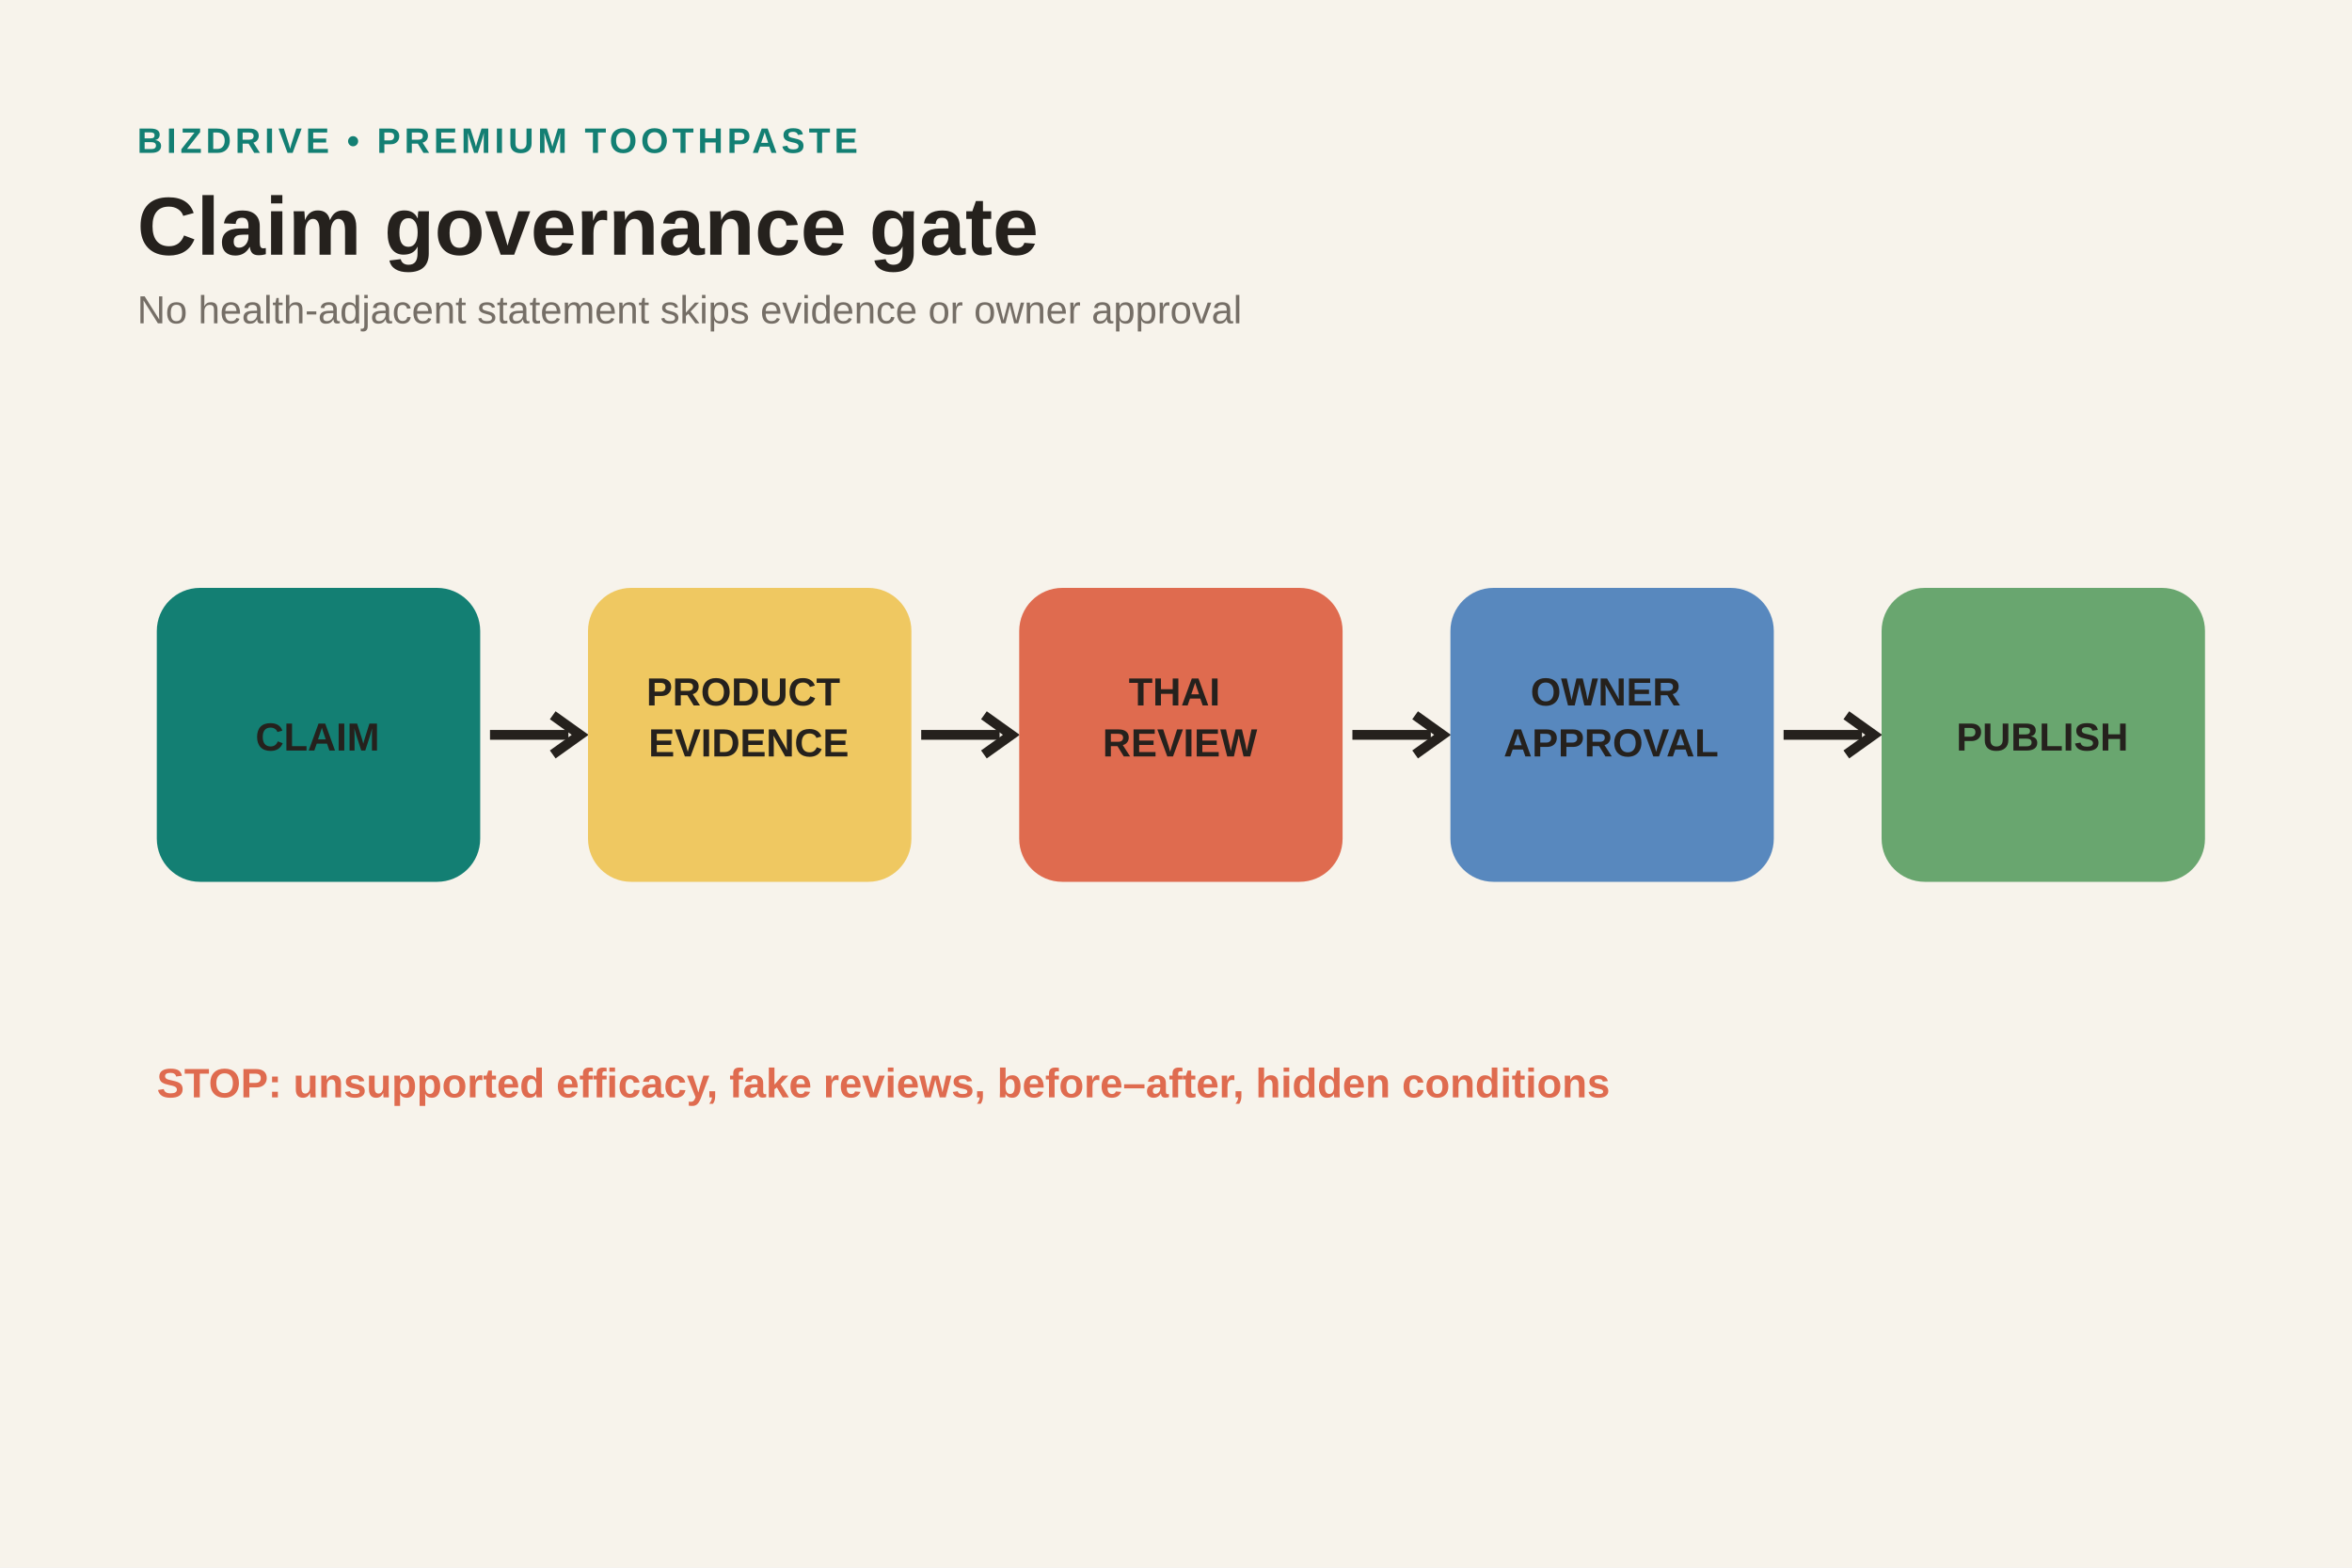
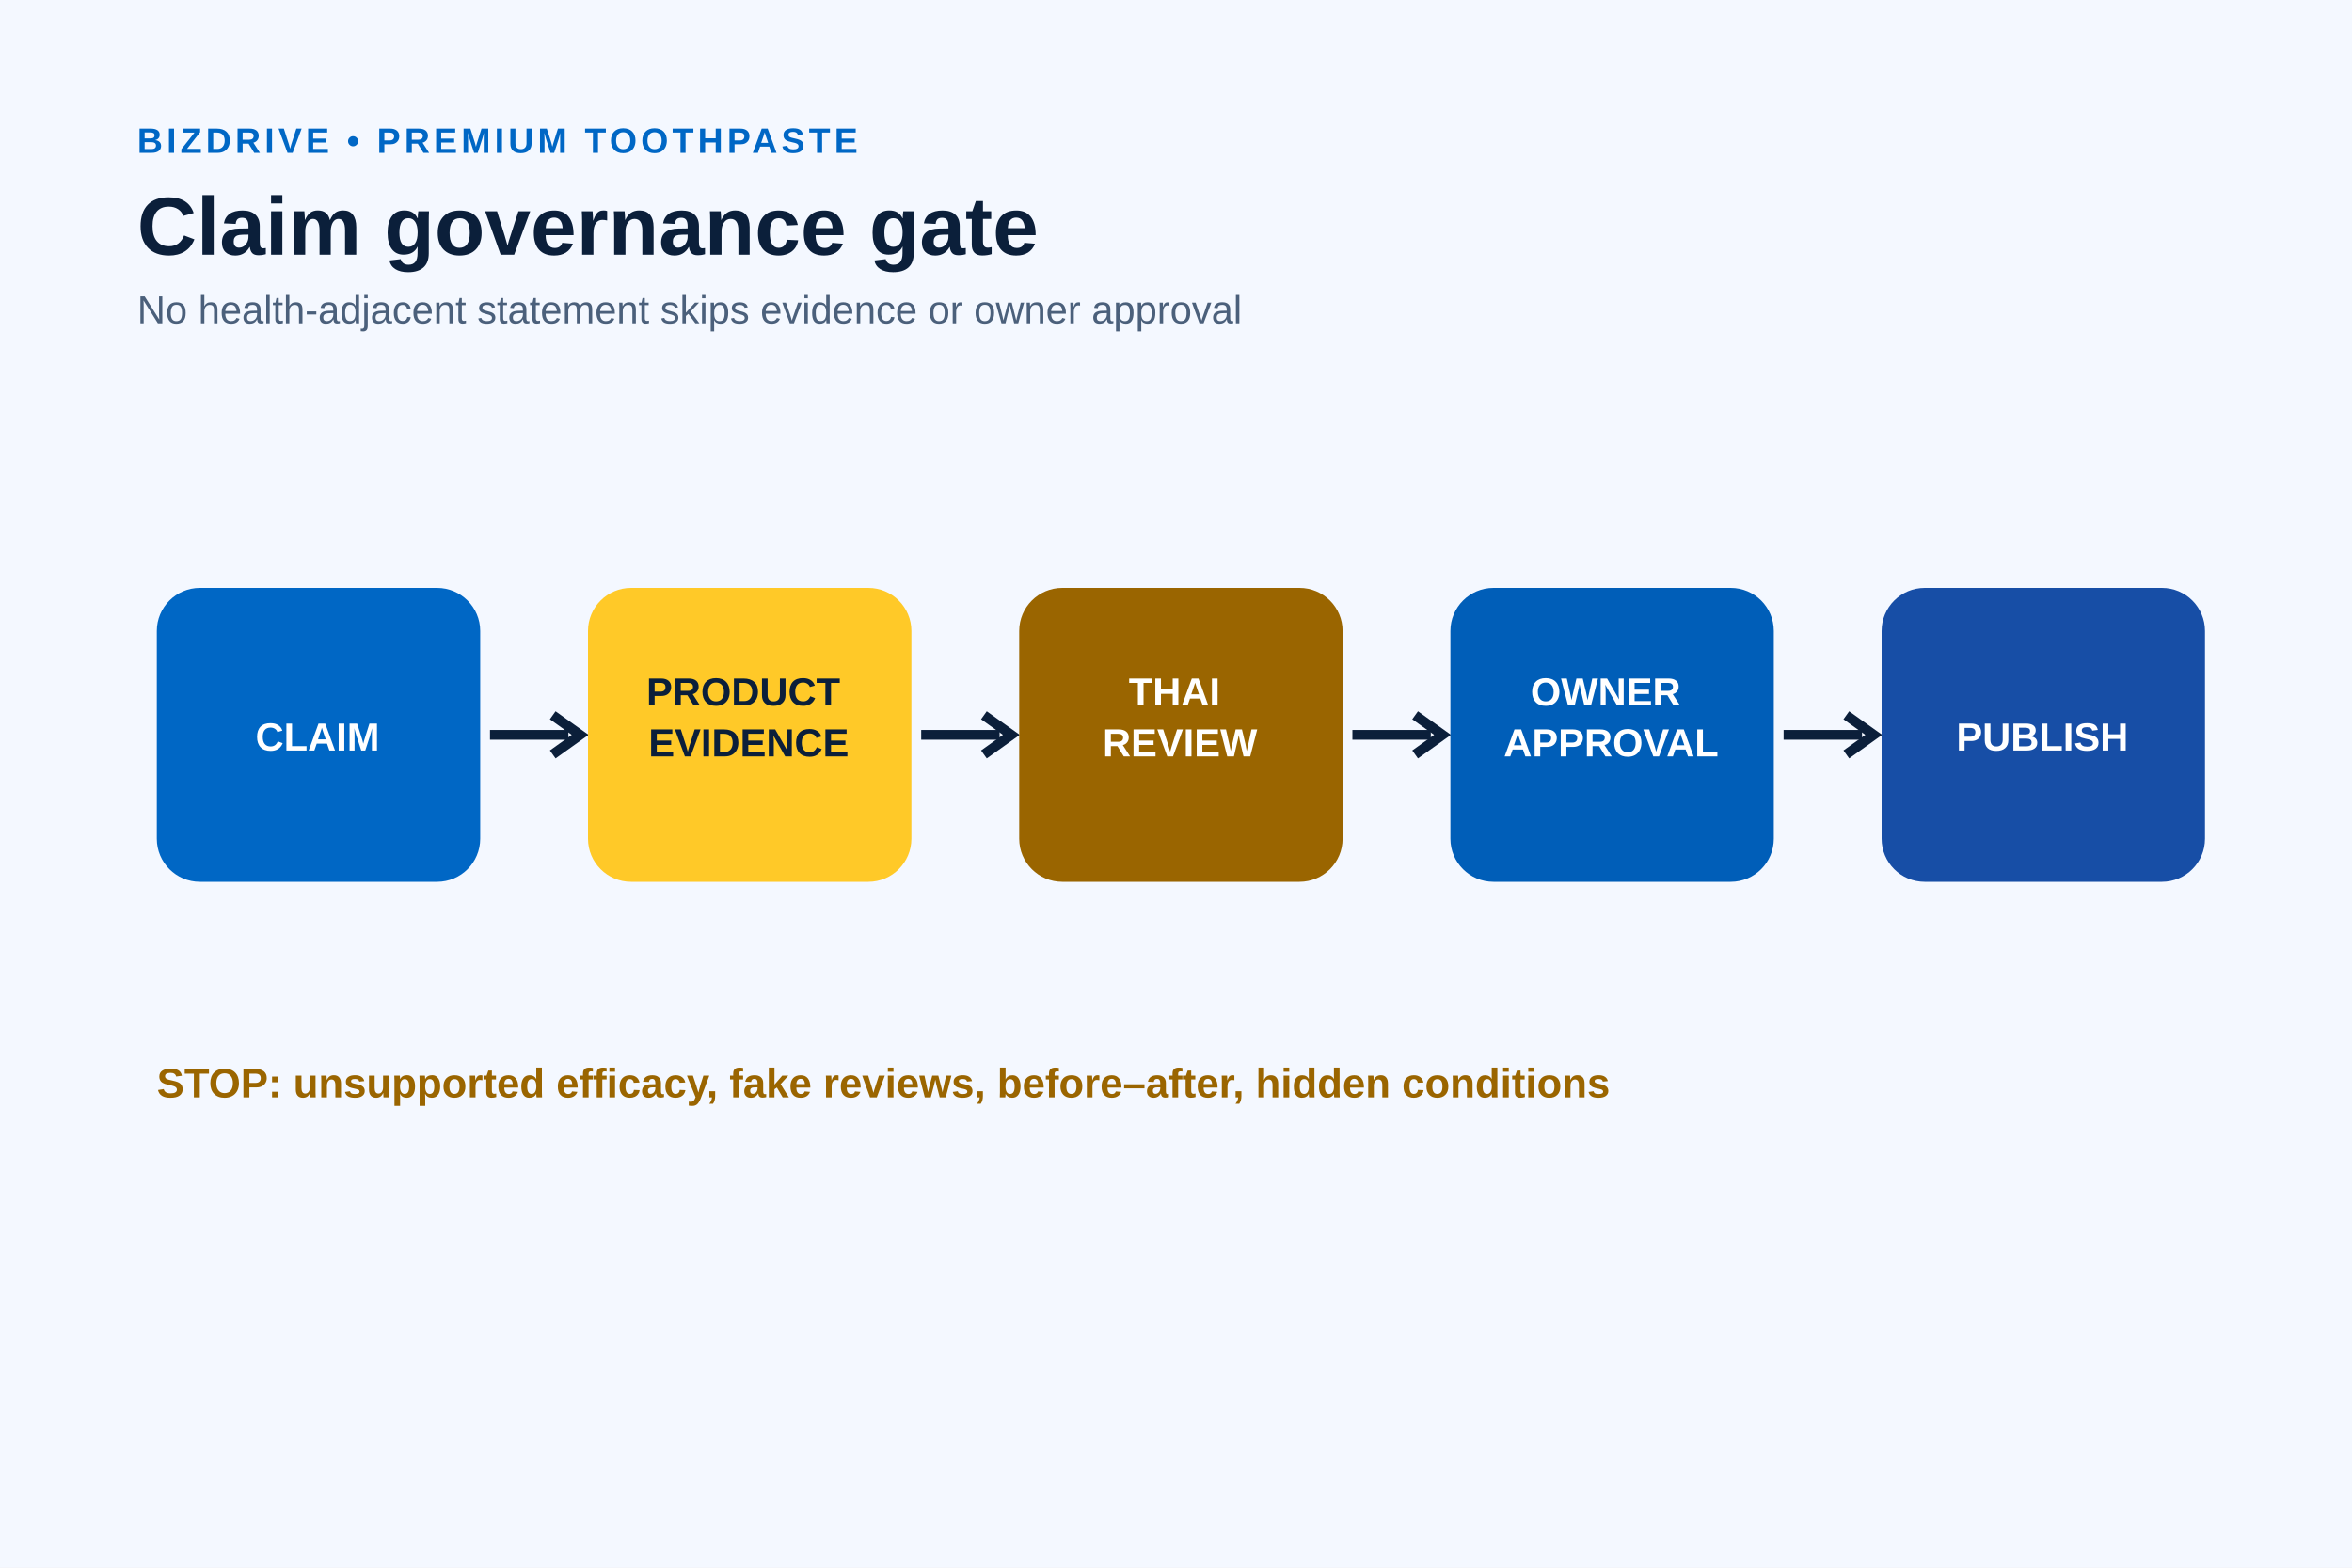
<svg xmlns="http://www.w3.org/2000/svg" width="1200" height="800" viewBox="0 0 1200 800" role="img">
-   <rect width="1200" height="800" fill="#f7f3eb" />
-   <text x="70" y="78" font-family="Arial, sans-serif" font-size="18" font-weight="700" letter-spacing="2" fill="#137f73">BIZDRIVE • PREMIUM TOOTHPASTE</text>
-   <text x="70" y="130" font-family="Arial, sans-serif" font-size="42" font-weight="700" fill="#25211d">Claim governance gate</text>
-   <text x="70" y="165" font-family="Arial, sans-serif" font-size="20" fill="#756e66">No health-adjacent statement skips evidence or owner approval</text>
-   <rect x="80" y="300" width="165" height="150" rx="22" fill="#137f73" />
-   <text x="162" y="383" text-anchor="middle" font-family="Arial" font-size="20" font-weight="700" fill="#25211d">
+   <rect width="1200" height="800" fill="#f4f8ff" />
+   <text x="70" y="78" font-family="Arial, sans-serif" font-size="18" font-weight="700" letter-spacing="2" fill="#0067c5">BIZDRIVE • PREMIUM TOOTHPASTE</text>
+   <text x="70" y="130" font-family="Arial, sans-serif" font-size="42" font-weight="700" fill="#0b1f3a">Claim governance gate</text>
+   <text x="70" y="165" font-family="Arial, sans-serif" font-size="20" fill="#4b607b">No health-adjacent statement skips evidence or owner approval</text>
+   <rect x="80" y="300" width="165" height="150" rx="22" fill="#0067c5" />
+   <text x="162" y="383" text-anchor="middle" font-family="Arial" font-size="20" font-weight="700" fill="#ffffff">
    <tspan x="162" dy="0">CLAIM</tspan>
  </text>
-   <path d="M250 375 H290" stroke="#25211d" stroke-width="5" />
-   <path d="M282 365 L296 375 L282 385" fill="none" stroke="#25211d" stroke-width="5" />
-   <rect x="300" y="300" width="165" height="150" rx="22" fill="#efc861" />
-   <text x="382" y="360" text-anchor="middle" font-family="Arial" font-size="20" font-weight="700" fill="#25211d">
+   <path d="M250 375 H290" stroke="#0b1f3a" stroke-width="5" />
+   <path d="M282 365 L296 375 L282 385" fill="none" stroke="#0b1f3a" stroke-width="5" />
+   <rect x="300" y="300" width="165" height="150" rx="22" fill="#ffc928" />
+   <text x="382" y="360" text-anchor="middle" font-family="Arial" font-size="20" font-weight="700" fill="#0b1f3a">
    <tspan x="382" dy="0">PRODUCT</tspan>
    <tspan x="382" dy="26">EVIDENCE</tspan>
  </text>
-   <path d="M470 375 H510" stroke="#25211d" stroke-width="5" />
-   <path d="M502 365 L516 375 L502 385" fill="none" stroke="#25211d" stroke-width="5" />
-   <rect x="520" y="300" width="165" height="150" rx="22" fill="#df6b4f" />
-   <text x="602" y="360" text-anchor="middle" font-family="Arial" font-size="20" font-weight="700" fill="#25211d">
+   <path d="M470 375 H510" stroke="#0b1f3a" stroke-width="5" />
+   <path d="M502 365 L516 375 L502 385" fill="none" stroke="#0b1f3a" stroke-width="5" />
+   <rect x="520" y="300" width="165" height="150" rx="22" fill="#9a6500" />
+   <text x="602" y="360" text-anchor="middle" font-family="Arial" font-size="20" font-weight="700" fill="#ffffff">
    <tspan x="602" dy="0">THAI</tspan>
    <tspan x="602" dy="26">REVIEW</tspan>
  </text>
-   <path d="M690 375 H730" stroke="#25211d" stroke-width="5" />
-   <path d="M722 365 L736 375 L722 385" fill="none" stroke="#25211d" stroke-width="5" />
-   <rect x="740" y="300" width="165" height="150" rx="22" fill="#5888be" />
-   <text x="822" y="360" text-anchor="middle" font-family="Arial" font-size="20" font-weight="700" fill="#25211d">
+   <path d="M690 375 H730" stroke="#0b1f3a" stroke-width="5" />
+   <path d="M722 365 L736 375 L722 385" fill="none" stroke="#0b1f3a" stroke-width="5" />
+   <rect x="740" y="300" width="165" height="150" rx="22" fill="#005eb8" />
+   <text x="822" y="360" text-anchor="middle" font-family="Arial" font-size="20" font-weight="700" fill="#ffffff">
    <tspan x="822" dy="0">OWNER</tspan>
    <tspan x="822" dy="26">APPROVAL</tspan>
  </text>
-   <path d="M910 375 H950" stroke="#25211d" stroke-width="5" />
-   <path d="M942 365 L956 375 L942 385" fill="none" stroke="#25211d" stroke-width="5" />
-   <rect x="960" y="300" width="165" height="150" rx="22" fill="#69a66f" />
-   <text x="1042" y="383" text-anchor="middle" font-family="Arial" font-size="20" font-weight="700" fill="#25211d">
+   <path d="M910 375 H950" stroke="#0b1f3a" stroke-width="5" />
+   <path d="M942 365 L956 375 L942 385" fill="none" stroke="#0b1f3a" stroke-width="5" />
+   <rect x="960" y="300" width="165" height="150" rx="22" fill="#174ea6" />
+   <text x="1042" y="383" text-anchor="middle" font-family="Arial" font-size="20" font-weight="700" fill="#ffffff">
    <tspan x="1042" dy="0">PUBLISH</tspan>
  </text>
-   <text x="80" y="560" font-family="Arial" font-size="21" font-weight="700" fill="#df6b4f">STOP: unsupported efficacy, fake reviews, before–after, hidden conditions</text>
+   <text x="80" y="560" font-family="Arial" font-size="21" font-weight="700" fill="#9a6500">STOP: unsupported efficacy, fake reviews, before–after, hidden conditions</text>
</svg>
